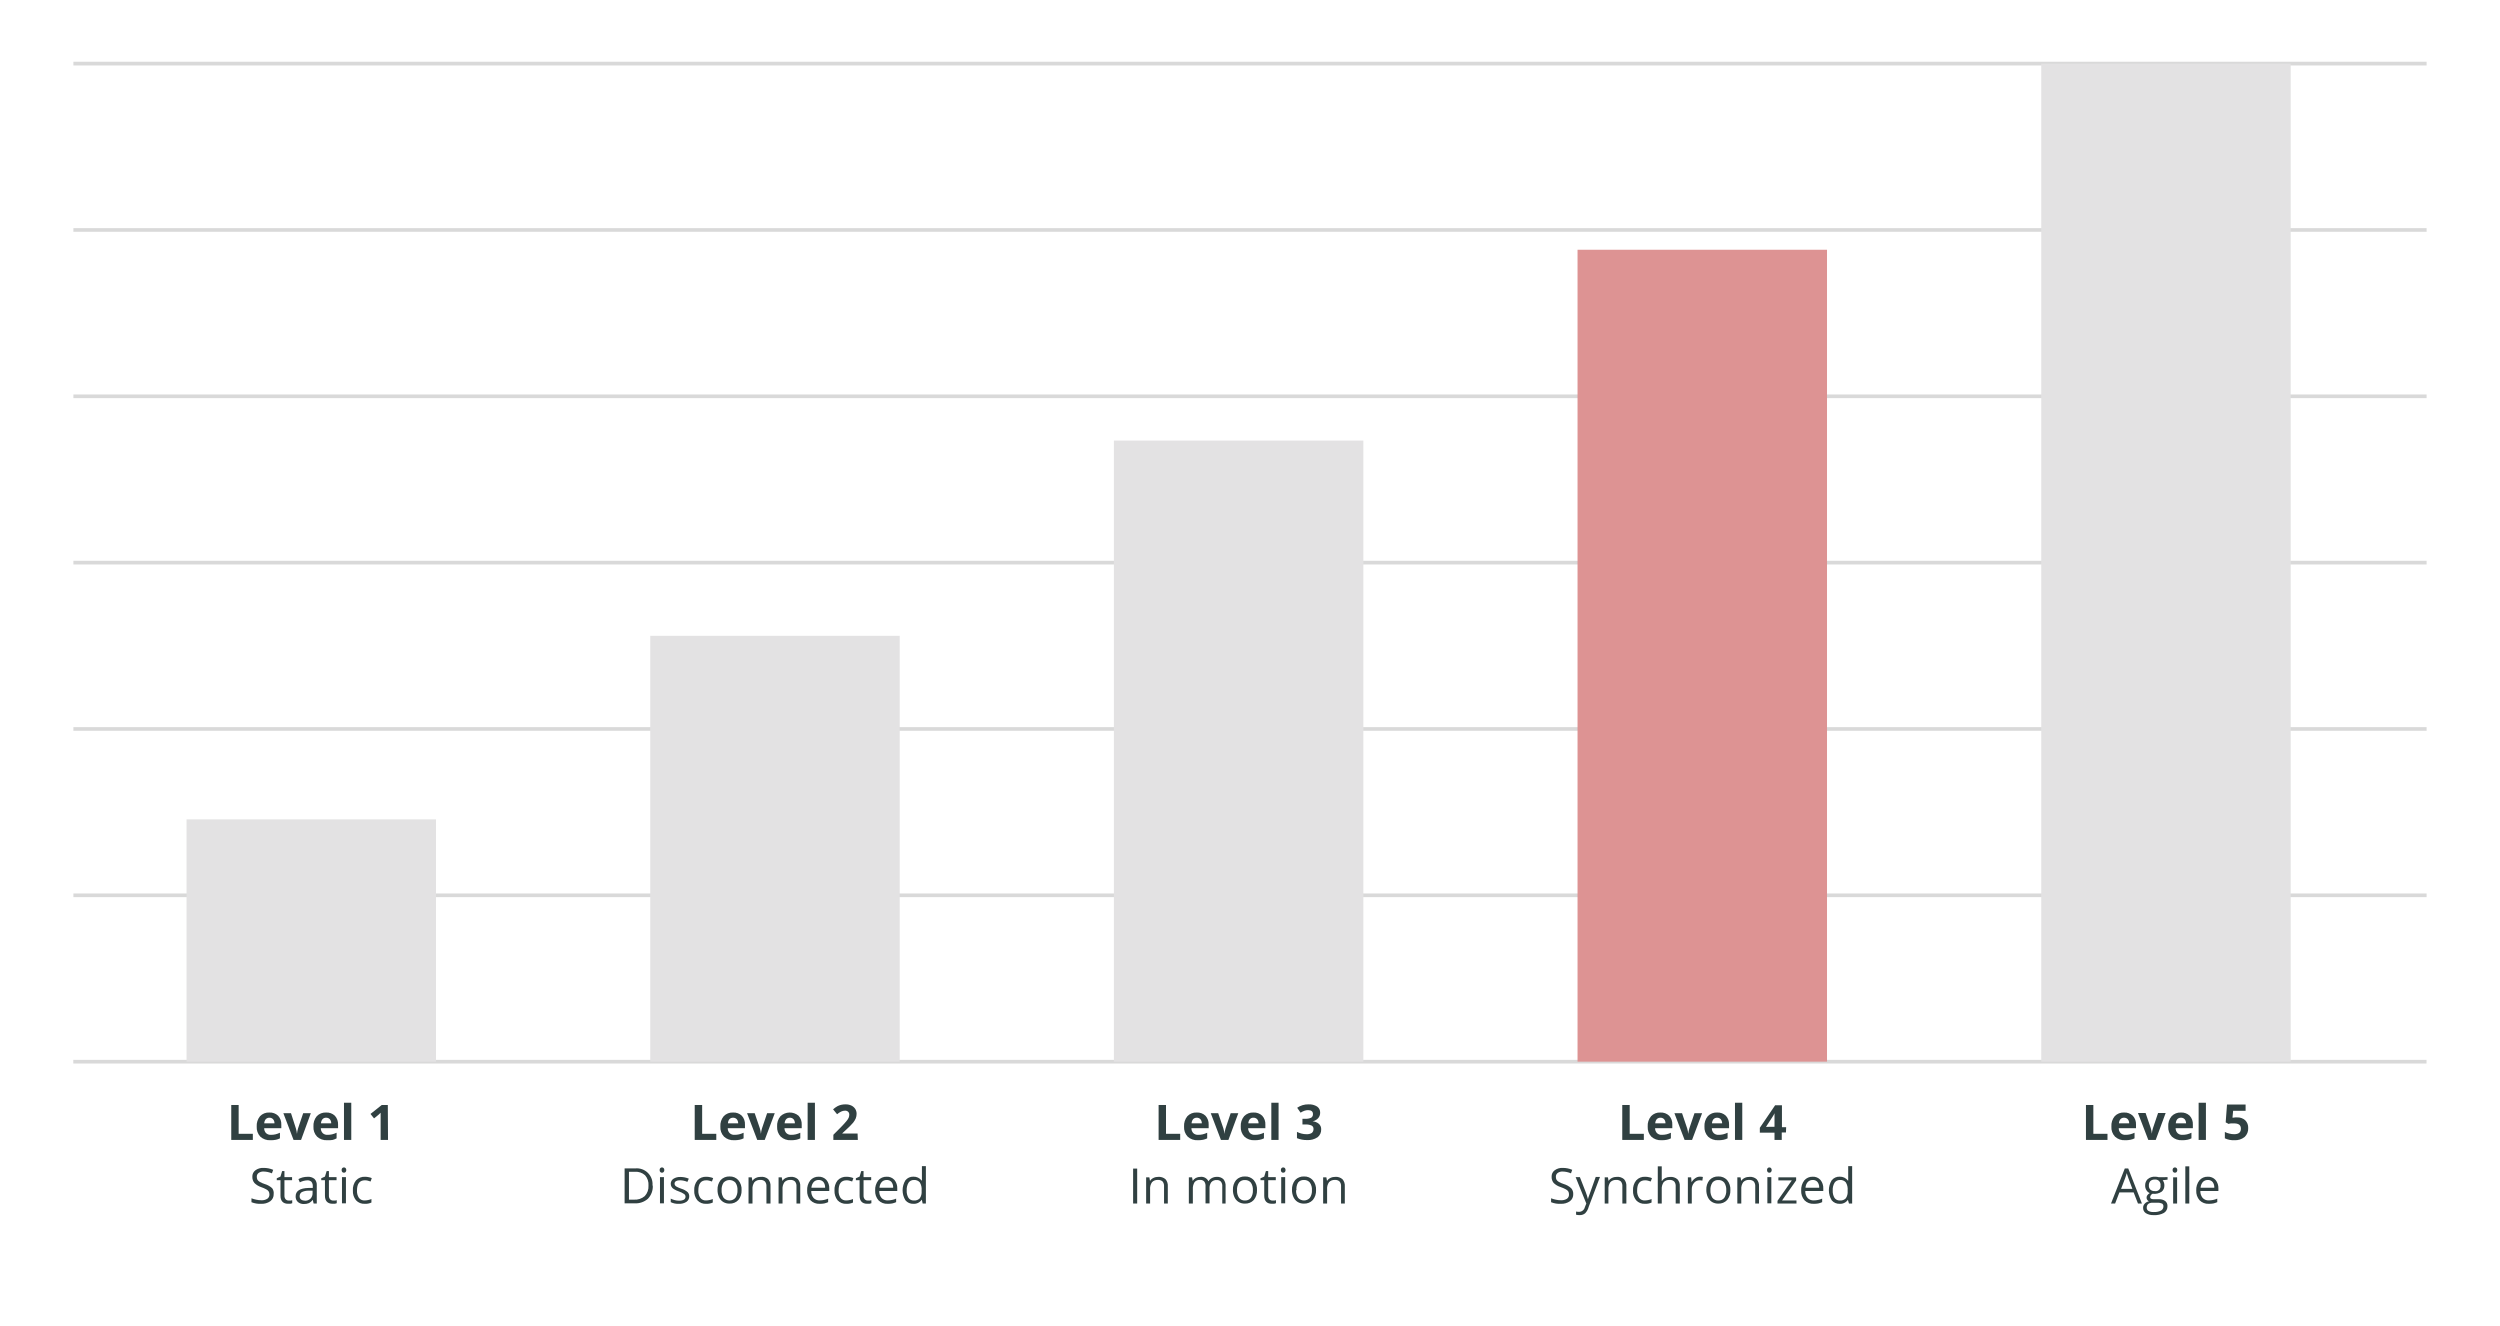
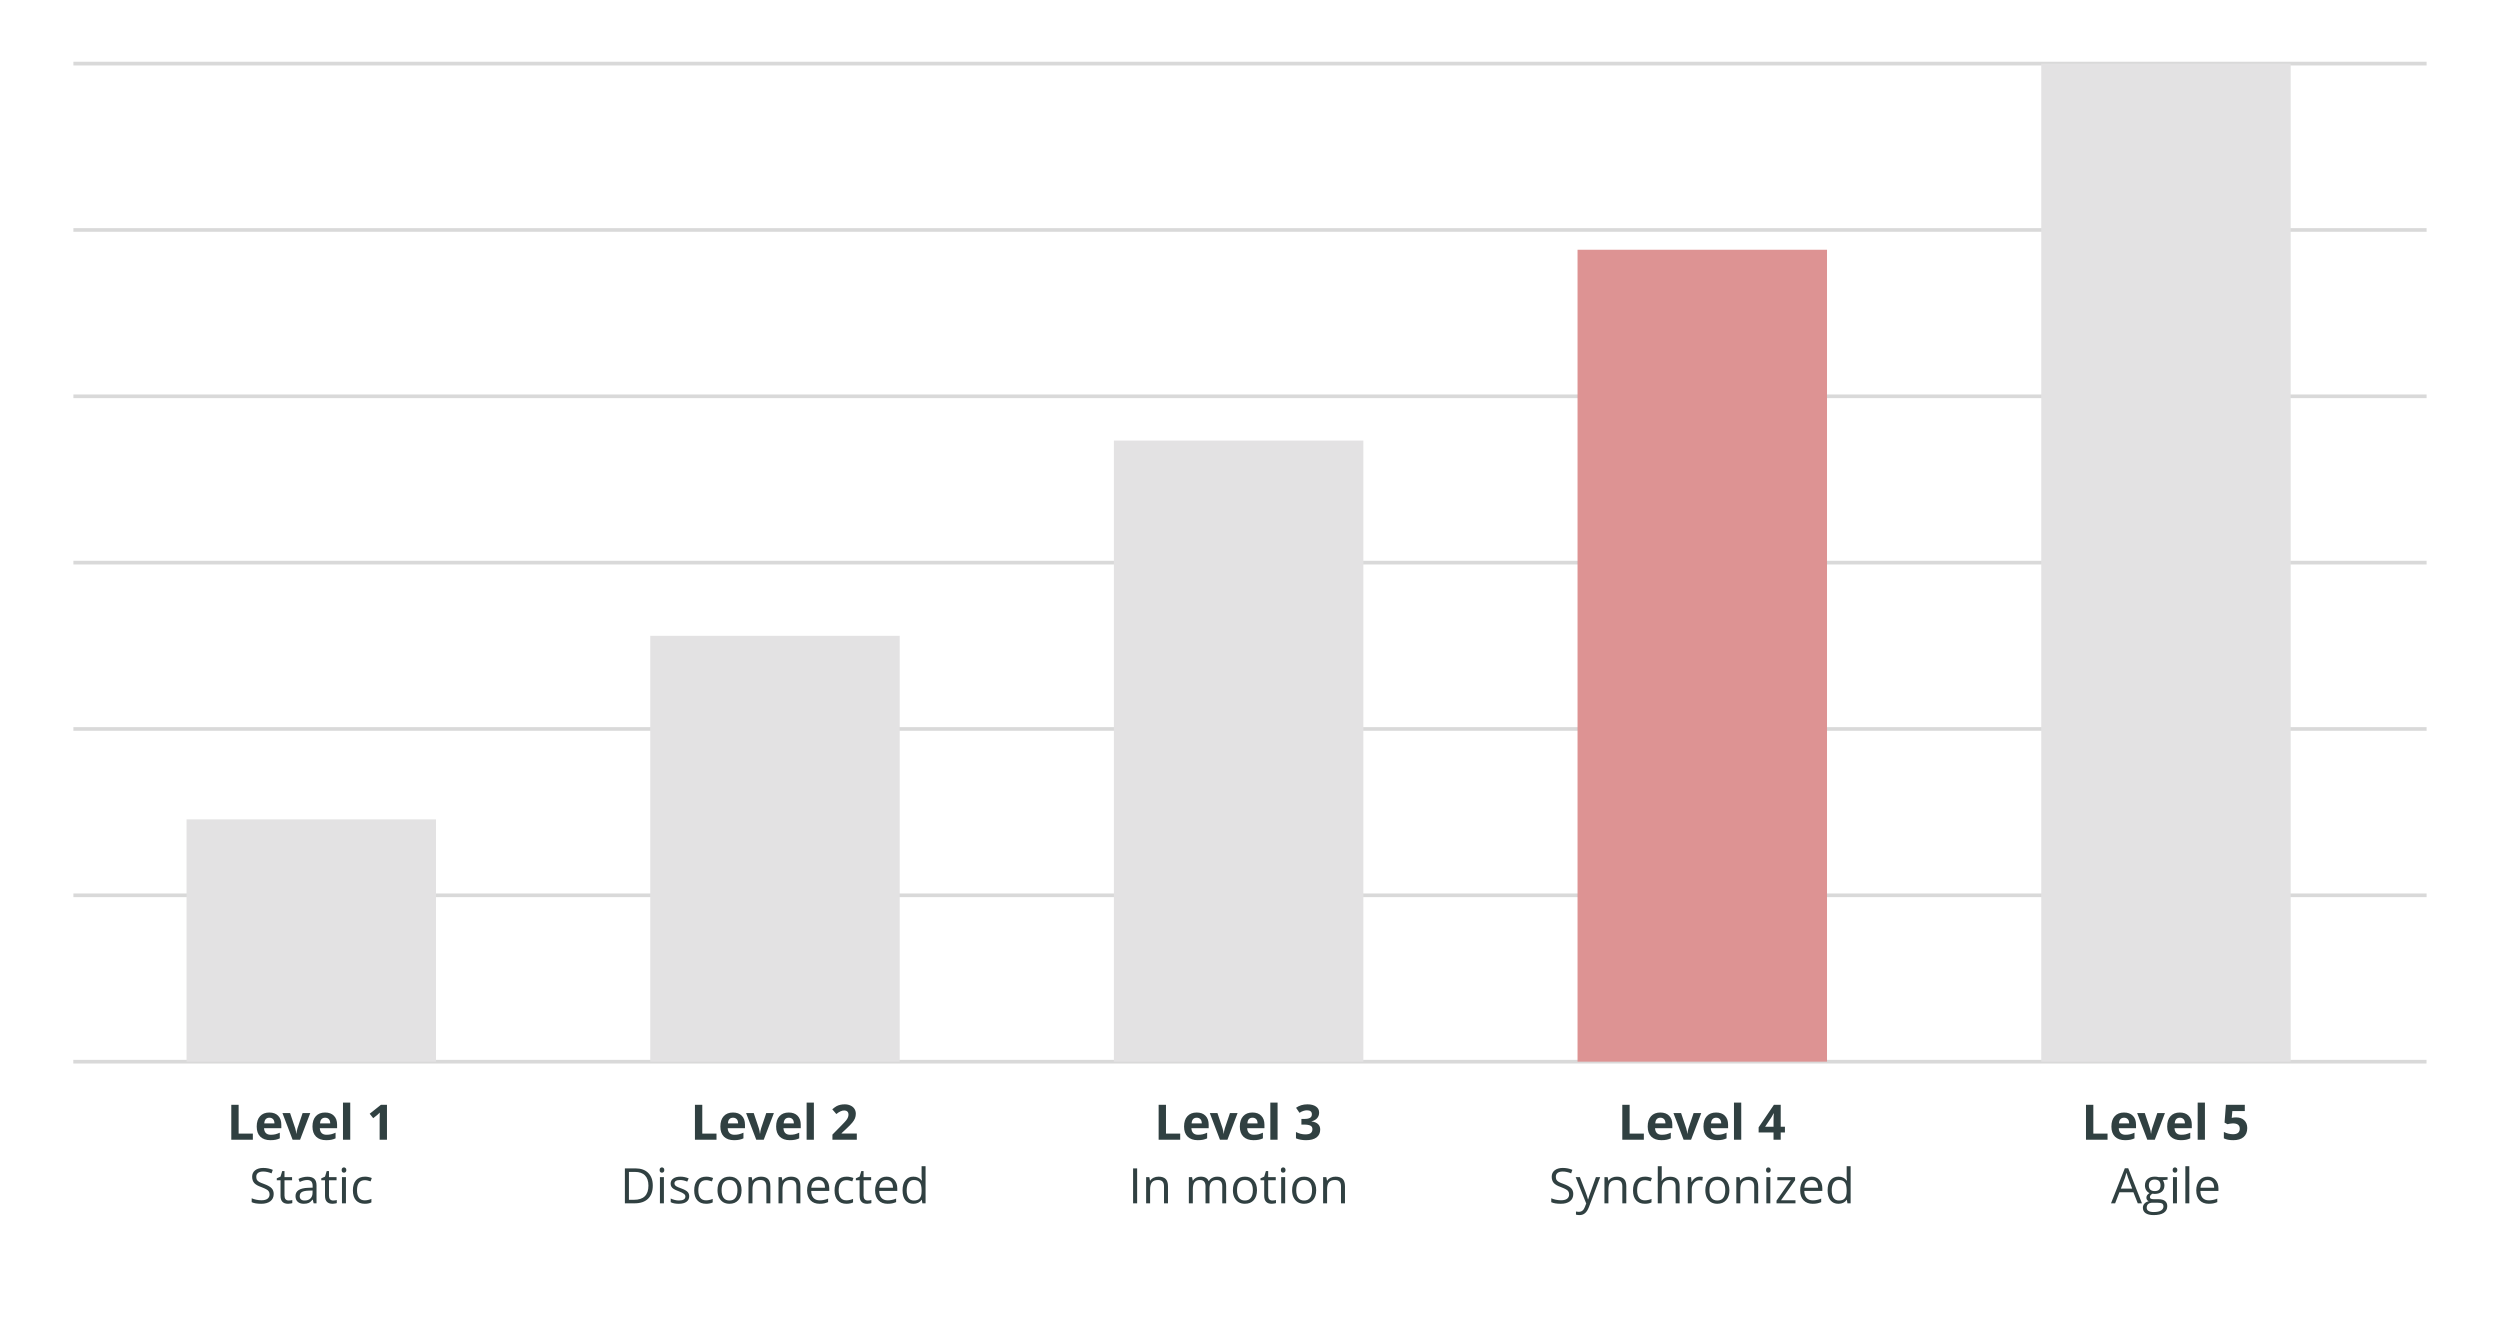
- <svg xmlns="http://www.w3.org/2000/svg" viewBox="0 0 511 271">
+ <svg xmlns="http://www.w3.org/2000/svg" id="Layer_1" data-name="Layer 1" viewBox="0 0 511 271">
  <path d="M15,13H496M15,47H496M15,81H496M15,115H496M15,149H496M15,183H496" style="fill: none;stroke: #d9d9d9;stroke-linejoin: round;stroke-width: 0.75px" />
  <line x1="14.98" y1="217.01" x2="495.98" y2="217.01" style="fill: none;stroke: #d9d9d9;stroke-linejoin: round;stroke-width: 0.75px" />
  <rect x="38.13" y="167.48" width="50.99" height="49.53" style="fill: #e3e2e3" />
  <rect x="132.91" y="129.96" width="50.99" height="87.05" style="fill: #e3e2e3" />
  <rect x="227.68" y="90.05" width="50.99" height="126.96" style="fill: #e3e2e3" />
  <rect x="322.45" y="51.05" width="50.99" height="165.95" style="fill: #dd9393" />
  <rect x="417.23" y="13.01" width="50.99" height="204" style="fill: #e3e2e3" />
-   <g>
-     <path d="M47.27,233v-7.14h1.51v5.89h2.9V233Z" style="fill: #304041" />
-     <path d="M55.27,233.06a2.8,2.8,0,0,1-2.06-.73,2.76,2.76,0,0,1-.74-2.06,3.07,3.07,0,0,1,.68-2.12,2.45,2.45,0,0,1,1.9-.75,2.4,2.4,0,0,1,1.8.66,2.5,2.5,0,0,1,.65,1.82v.72H54a1.39,1.39,0,0,0,.37,1,1.34,1.34,0,0,0,1,.36,4,4,0,0,0,.93-.1,4.65,4.65,0,0,0,.92-.33v1.15a3.41,3.41,0,0,1-.83.29A4.88,4.88,0,0,1,55.27,233.06Zm-.21-4.6a1,1,0,0,0-.74.3,1.4,1.4,0,0,0-.31.85H56.1a1.18,1.18,0,0,0-.29-.85A1,1,0,0,0,55.06,228.46Z" style="fill: #304041" />
-     <path d="M60,233l-2.08-5.46h1.56l1,3.11a5.52,5.52,0,0,1,.22,1.12h0a5.21,5.21,0,0,1,.22-1.12l1.05-3.11h1.56L61.54,233Z" style="fill: #304041" />
-     <path d="M66.87,233.06a2.79,2.79,0,0,1-2.06-.73,2.72,2.72,0,0,1-.74-2.06,3,3,0,0,1,.68-2.12,2.45,2.45,0,0,1,1.9-.75,2.4,2.4,0,0,1,1.8.66,2.5,2.5,0,0,1,.65,1.82v.72H65.57a1.44,1.44,0,0,0,.38,1,1.32,1.32,0,0,0,1,.36,4,4,0,0,0,.93-.1,4.89,4.89,0,0,0,.92-.33v1.15A3.34,3.34,0,0,1,68,233,4.72,4.72,0,0,1,66.87,233.06Zm-.21-4.6a.94.94,0,0,0-.74.3,1.4,1.4,0,0,0-.31.85H67.7a1.23,1.23,0,0,0-.29-.85A1,1,0,0,0,66.66,228.46Z" style="fill: #304041" />
-     <path d="M71.8,233H70.31v-7.6H71.8Z" style="fill: #304041" />
-     <path d="M79.31,233H77.8v-4.81l0-.74a6.92,6.92,0,0,1-.53.49l-.82.66-.72-.91,2.3-1.83h1.24Z" style="fill: #304041" />
-     <path d="M55.94,244.06a1.74,1.74,0,0,1-.69,1.47,3,3,0,0,1-1.85.53,4.65,4.65,0,0,1-2-.33v-.8a5.65,5.65,0,0,0,1,.29,4.57,4.57,0,0,0,1,.11,2.08,2.08,0,0,0,1.25-.31,1,1,0,0,0,.42-.88,1.13,1.13,0,0,0-.15-.61,1.36,1.36,0,0,0-.5-.43,6.41,6.41,0,0,0-1.06-.46A3.5,3.5,0,0,1,52,241.8a1.9,1.9,0,0,1-.42-1.28,1.55,1.55,0,0,1,.62-1.31,2.54,2.54,0,0,1,1.64-.49,4.86,4.86,0,0,1,2,.39l-.26.72a4.6,4.6,0,0,0-1.72-.37,1.64,1.64,0,0,0-1,.29.91.91,0,0,0-.37.78,1.23,1.23,0,0,0,.13.61,1.24,1.24,0,0,0,.47.43,4.83,4.83,0,0,0,1,.44,3.87,3.87,0,0,1,1.54.86A1.66,1.66,0,0,1,55.94,244.06Z" style="fill: #304041" />
-     <path d="M59,245.39a2.86,2.86,0,0,0,.42,0,1.44,1.44,0,0,0,.31-.07v.62a1.48,1.48,0,0,1-.38.11,2.68,2.68,0,0,1-.46,0c-1,0-1.56-.55-1.56-1.64v-3.18h-.76v-.39l.76-.34.34-1.14h.47v1.24H59.7v.63H58.14v3.15a1.09,1.09,0,0,0,.23.74A.83.83,0,0,0,59,245.39Z" style="fill: #304041" />
-     <path d="M64.1,246l-.17-.76h0a2.28,2.28,0,0,1-.8.68,2.45,2.45,0,0,1-1,.18,1.78,1.78,0,0,1-1.24-.41,1.47,1.47,0,0,1-.46-1.17c0-1.08.87-1.65,2.6-1.7l.9,0v-.33a1.36,1.36,0,0,0-.27-.93,1.11,1.11,0,0,0-.86-.3,3.62,3.62,0,0,0-1.52.41L61,241a4.77,4.77,0,0,1,.87-.34,3.87,3.87,0,0,1,1-.12,2,2,0,0,1,1.41.43,1.75,1.75,0,0,1,.47,1.36V246Zm-1.84-.57a1.65,1.65,0,0,0,1.19-.41,1.55,1.55,0,0,0,.44-1.17v-.48l-.82,0a3.15,3.15,0,0,0-1.39.3.93.93,0,0,0-.43.83.82.82,0,0,0,.27.67A1.11,1.11,0,0,0,62.26,245.39Z" style="fill: #304041" />
-     <path d="M68.09,245.39a2.77,2.77,0,0,0,.42,0,1.73,1.73,0,0,0,.32-.07v.62a1.72,1.72,0,0,1-.39.11,2.68,2.68,0,0,1-.46,0c-1,0-1.56-.55-1.56-1.64v-3.18h-.76v-.39l.76-.34.35-1.14h.46v1.24h1.56v.63H67.23v3.15a1.09,1.09,0,0,0,.23.74A.83.83,0,0,0,68.09,245.39Z" style="fill: #304041" />
-     <path d="M69.83,239.16a.55.55,0,0,1,.13-.41.54.54,0,0,1,.35-.13.49.49,0,0,1,.33.13.67.67,0,0,1,0,.82.44.44,0,0,1-.33.13.49.49,0,0,1-.35-.13A.56.56,0,0,1,69.83,239.16Zm.88,6.8H69.9v-5.35h.81Z" style="fill: #304041" />
-     <path d="M74.56,246.06a2.26,2.26,0,0,1-1.79-.72,2.9,2.9,0,0,1-.64-2,3,3,0,0,1,.64-2.07,2.35,2.35,0,0,1,1.85-.74,3.44,3.44,0,0,1,.77.09,2.36,2.36,0,0,1,.6.19l-.24.69a4.55,4.55,0,0,0-.59-.18,2.44,2.44,0,0,0-.56-.07c-1.09,0-1.63.69-1.63,2.08a2.49,2.49,0,0,0,.39,1.51,1.37,1.37,0,0,0,1.18.53,3.68,3.68,0,0,0,1.38-.29v.72A2.89,2.89,0,0,1,74.56,246.06Z" style="fill: #304041" />
-   </g>
-   <g>
-     <path d="M142,233v-7.14h1.52v5.89h2.89V233Z" style="fill: #304041" />
-     <path d="M150.05,233.06a2.79,2.79,0,0,1-2.06-.73,2.73,2.73,0,0,1-.75-2.06,3,3,0,0,1,.69-2.12,2.45,2.45,0,0,1,1.9-.75,2.4,2.4,0,0,1,1.8.66,2.5,2.5,0,0,1,.64,1.82v.72h-3.52a1.4,1.4,0,0,0,.38,1,1.3,1.3,0,0,0,1,.36,4.11,4.11,0,0,0,.94-.1,4.89,4.89,0,0,0,.92-.33v1.15a3.48,3.48,0,0,1-.84.29A4.84,4.84,0,0,1,150.05,233.06Zm-.21-4.6a1,1,0,0,0-.75.3,1.39,1.39,0,0,0-.3.85h2.09a1.28,1.28,0,0,0-.29-.85A1,1,0,0,0,149.84,228.46Z" style="fill: #304041" />
-     <path d="M154.78,233l-2.08-5.46h1.56l1.06,3.11a5.47,5.47,0,0,1,.21,1.12h0a5.21,5.21,0,0,1,.22-1.12l1.05-3.11h1.56L156.31,233Z" style="fill: #304041" />
-     <path d="M161.64,233.06a2.8,2.8,0,0,1-2.06-.73,2.76,2.76,0,0,1-.74-2.06,3,3,0,0,1,.69-2.12,2.78,2.78,0,0,1,3.7-.09,2.54,2.54,0,0,1,.64,1.82v.72h-3.52a1.4,1.4,0,0,0,.38,1,1.3,1.3,0,0,0,1,.36,4,4,0,0,0,.93-.1,4.65,4.65,0,0,0,.92-.33v1.15a3.41,3.41,0,0,1-.83.29A4.88,4.88,0,0,1,161.64,233.06Zm-.21-4.6a1,1,0,0,0-.74.3,1.4,1.4,0,0,0-.31.85h2.09a1.22,1.22,0,0,0-.28-.85A1,1,0,0,0,161.43,228.46Z" style="fill: #304041" />
-     <path d="M166.57,233h-1.49v-7.6h1.49Z" style="fill: #304041" />
-     <path d="M175.34,233h-5v-1.05l1.79-1.81a15.19,15.19,0,0,0,1-1.13,2.48,2.48,0,0,0,.35-.58,1.55,1.55,0,0,0,.11-.56.8.8,0,0,0-.24-.64.9.9,0,0,0-.63-.21,1.74,1.74,0,0,0-.8.19,4.12,4.12,0,0,0-.82.54l-.82-1a5,5,0,0,1,.87-.63,3.32,3.32,0,0,1,.76-.29,3.71,3.71,0,0,1,.92-.1,2.76,2.76,0,0,1,1.18.24,2,2,0,0,1,.8.69,1.88,1.88,0,0,1,.28,1,2.6,2.6,0,0,1-.17.93,3.92,3.92,0,0,1-.54.89,13.39,13.39,0,0,1-1.28,1.29l-.92.86v.07h3.11Z" style="fill: #304041" />
-     <path d="M133.43,242.32a3.63,3.63,0,0,1-1,2.71,3.81,3.81,0,0,1-2.76.93h-2v-7.14h2.19a3.22,3.22,0,0,1,3.51,3.5Zm-.88,0a2.85,2.85,0,0,0-.7-2.1,2.82,2.82,0,0,0-2.08-.71h-1.21v5.7h1a3.06,3.06,0,0,0,2.23-.73A2.86,2.86,0,0,0,132.55,242.35Z" style="fill: #304041" />
-     <path d="M134.83,239.16a.51.51,0,0,1,.14-.41.49.49,0,0,1,.34-.13.49.49,0,0,1,.33.13.64.64,0,0,1,0,.82.44.44,0,0,1-.33.13.45.45,0,0,1-.34-.13A.53.53,0,0,1,134.83,239.16Zm.88,6.8h-.81v-5.35h.81Z" style="fill: #304041" />
-     <path d="M140.88,244.5a1.34,1.34,0,0,1-.56,1.15,2.61,2.61,0,0,1-1.56.41,3.34,3.34,0,0,1-1.66-.34V245a4.31,4.31,0,0,0,.83.31,3.67,3.67,0,0,0,.85.11,2,2,0,0,0,1-.2.69.69,0,0,0,.34-.62.65.65,0,0,0-.27-.53,4.2,4.2,0,0,0-1.06-.53,5.17,5.17,0,0,1-1.06-.49,1.32,1.32,0,0,1-.47-.47,1.23,1.23,0,0,1-.16-.63,1.2,1.2,0,0,1,.54-1,2.48,2.48,0,0,1,1.46-.38,4.37,4.37,0,0,1,1.69.35l-.29.66a3.94,3.94,0,0,0-1.46-.33,1.66,1.66,0,0,0-.87.18.55.55,0,0,0-.29.5.6.6,0,0,0,.11.37,1,1,0,0,0,.35.28,6.24,6.24,0,0,0,.94.4,3.38,3.38,0,0,1,1.28.7A1.2,1.2,0,0,1,140.88,244.5Z" style="fill: #304041" />
-     <path d="M144.34,246.06a2.26,2.26,0,0,1-1.8-.72,2.9,2.9,0,0,1-.64-2,3,3,0,0,1,.65-2.07,2.32,2.32,0,0,1,1.84-.74,3.37,3.37,0,0,1,.77.09,2.6,2.6,0,0,1,.61.19l-.25.69a4.55,4.55,0,0,0-.59-.18,2.44,2.44,0,0,0-.56-.07c-1.09,0-1.63.69-1.63,2.08a2.43,2.43,0,0,0,.4,1.51,1.36,1.36,0,0,0,1.18.53,3.67,3.67,0,0,0,1.37-.29v.72A2.87,2.87,0,0,1,144.34,246.06Z" style="fill: #304041" />
-     <path d="M151.58,243.28a2.94,2.94,0,0,1-.66,2,2.33,2.33,0,0,1-1.82.74,2.38,2.38,0,0,1-1.28-.34,2.18,2.18,0,0,1-.86-1,3.43,3.43,0,0,1-.3-1.48,3,3,0,0,1,.65-2,2.36,2.36,0,0,1,1.82-.73,2.25,2.25,0,0,1,1.78.75A2.9,2.9,0,0,1,151.58,243.28Zm-4.08,0a2.55,2.55,0,0,0,.41,1.56,1.62,1.62,0,0,0,2.41,0,2.51,2.51,0,0,0,.42-1.57,2.45,2.45,0,0,0-.42-1.55,1.66,1.66,0,0,0-2.42,0A2.53,2.53,0,0,0,147.5,243.28Z" style="fill: #304041" />
-     <path d="M156.66,246V242.5a1.4,1.4,0,0,0-.3-1,1.23,1.23,0,0,0-.93-.32,1.52,1.52,0,0,0-1.23.46,2.27,2.27,0,0,0-.39,1.49V246H153v-5.35h.66l.13.73h0a1.61,1.61,0,0,1,.7-.61,2.19,2.19,0,0,1,1-.22A2,2,0,0,1,157,241a2,2,0,0,1,.49,1.49V246Z" style="fill: #304041" />
-     <path d="M162.8,246V242.5a1.4,1.4,0,0,0-.3-1,1.23,1.23,0,0,0-.93-.32,1.52,1.52,0,0,0-1.23.46,2.27,2.27,0,0,0-.39,1.49V246h-.81v-5.35h.65l.14.73h0a1.58,1.58,0,0,1,.69-.61,2.22,2.22,0,0,1,1-.22,2,2,0,0,1,1.46.47,2,2,0,0,1,.49,1.49V246Z" style="fill: #304041" />
-     <path d="M167.53,246.06a2.46,2.46,0,0,1-1.87-.72,2.8,2.8,0,0,1-.68-2,3.15,3.15,0,0,1,.63-2.06,2.15,2.15,0,0,1,1.71-.76,2.05,2.05,0,0,1,1.6.66,2.57,2.57,0,0,1,.58,1.75v.51h-3.68a2.08,2.08,0,0,0,.47,1.43,1.64,1.64,0,0,0,1.27.49,4.3,4.3,0,0,0,1.71-.36v.72a4.27,4.27,0,0,1-.81.27A4.88,4.88,0,0,1,167.53,246.06Zm-.22-4.87a1.3,1.3,0,0,0-1,.42,2,2,0,0,0-.46,1.16h2.8a1.76,1.76,0,0,0-.34-1.17A1.21,1.21,0,0,0,167.31,241.19Z" style="fill: #304041" />
-     <path d="M173,246.06a2.29,2.29,0,0,1-1.8-.72,3,3,0,0,1-.63-2,3,3,0,0,1,.64-2.07,2.34,2.34,0,0,1,1.85-.74,3.44,3.44,0,0,1,.77.09,2.5,2.5,0,0,1,.6.19l-.25.69a4.39,4.39,0,0,0-.58-.18,2.44,2.44,0,0,0-.56-.07c-1.09,0-1.63.69-1.63,2.08a2.49,2.49,0,0,0,.39,1.51,1.37,1.37,0,0,0,1.18.53,3.59,3.59,0,0,0,1.37-.29v.72A2.82,2.82,0,0,1,173,246.06Z" style="fill: #304041" />
-     <path d="M177.37,245.39a2.86,2.86,0,0,0,.42,0,1.73,1.73,0,0,0,.32-.07v.62a1.72,1.72,0,0,1-.39.11,2.68,2.68,0,0,1-.46,0c-1,0-1.56-.55-1.56-1.64v-3.18h-.76v-.39l.76-.34.34-1.14h.47v1.24h1.56v.63h-1.56v3.15a1.09,1.09,0,0,0,.23.74A.83.83,0,0,0,177.37,245.39Z" style="fill: #304041" />
-     <path d="M181.44,246.06a2.47,2.47,0,0,1-1.88-.72,2.84,2.84,0,0,1-.68-2,3.15,3.15,0,0,1,.63-2.06,2.16,2.16,0,0,1,1.72-.76,2,2,0,0,1,1.59.66,2.57,2.57,0,0,1,.58,1.75v.51h-3.68a2.08,2.08,0,0,0,.47,1.43,1.64,1.64,0,0,0,1.27.49,4.3,4.3,0,0,0,1.71-.36v.72a4.05,4.05,0,0,1-.81.27A4.77,4.77,0,0,1,181.44,246.06Zm-.22-4.87a1.32,1.32,0,0,0-1,.42,1.88,1.88,0,0,0-.45,1.16h2.79a1.76,1.76,0,0,0-.34-1.17A1.2,1.2,0,0,0,181.22,241.19Z" style="fill: #304041" />
-     <path d="M188.43,245.24h-.05a1.88,1.88,0,0,1-1.68.82,2,2,0,0,1-1.63-.72,3.9,3.9,0,0,1,0-4.09,2,2,0,0,1,1.63-.74,2,2,0,0,1,1.67.79h.07l0-.38,0-.38v-2.18h.81V246h-.66Zm-1.62.14a1.48,1.48,0,0,0,1.2-.45,2.28,2.28,0,0,0,.37-1.46v-.17a2.68,2.68,0,0,0-.37-1.62,1.44,1.44,0,0,0-1.21-.49,1.26,1.26,0,0,0-1.1.56,2.77,2.77,0,0,0-.37,1.56,2.67,2.67,0,0,0,.37,1.55A1.27,1.27,0,0,0,186.81,245.38Z" style="fill: #304041" />
-   </g>
-   <g>
-     <path d="M236.82,233v-7.14h1.51v5.89h2.9V233Z" style="fill: #304041" />
-     <path d="M244.82,233.06a2.8,2.8,0,0,1-2.06-.73,2.76,2.76,0,0,1-.74-2.06,3.07,3.07,0,0,1,.68-2.12,2.45,2.45,0,0,1,1.9-.75,2.4,2.4,0,0,1,1.8.66,2.5,2.5,0,0,1,.65,1.82v.72h-3.52a1.39,1.39,0,0,0,.37,1,1.34,1.34,0,0,0,1,.36,4,4,0,0,0,.93-.1,4.89,4.89,0,0,0,.92-.33v1.15a3.34,3.34,0,0,1-.84.29A4.72,4.72,0,0,1,244.82,233.06Zm-.21-4.6a1,1,0,0,0-.74.3,1.4,1.4,0,0,0-.31.85h2.09a1.23,1.23,0,0,0-.29-.85A1,1,0,0,0,244.61,228.46Z" style="fill: #304041" />
-     <path d="M249.56,233l-2.08-5.46H249l1.06,3.11a5.52,5.52,0,0,1,.22,1.12h0a5.21,5.21,0,0,1,.22-1.12l1.05-3.11h1.56L251.09,233Z" style="fill: #304041" />
-     <path d="M256.42,233.06a2.79,2.79,0,0,1-2.06-.73,2.73,2.73,0,0,1-.75-2.06,3,3,0,0,1,.69-2.12,2.45,2.45,0,0,1,1.9-.75,2.4,2.4,0,0,1,1.8.66,2.5,2.5,0,0,1,.64,1.82v.72h-3.52a1.44,1.44,0,0,0,.38,1,1.31,1.31,0,0,0,1,.36,4,4,0,0,0,.93-.1,4.89,4.89,0,0,0,.92-.33v1.15a3.34,3.34,0,0,1-.84.29A4.78,4.78,0,0,1,256.42,233.06Zm-.21-4.6a.92.92,0,0,0-.74.3,1.34,1.34,0,0,0-.31.85h2.09a1.23,1.23,0,0,0-.29-.85A1,1,0,0,0,256.21,228.46Z" style="fill: #304041" />
-     <path d="M261.34,233h-1.48v-7.6h1.48Z" style="fill: #304041" />
-     <path d="M269.84,227.42a1.68,1.68,0,0,1-.41,1.14,2.13,2.13,0,0,1-1.14.64v0a2.23,2.23,0,0,1,1.31.53,1.44,1.44,0,0,1,.45,1.12,1.92,1.92,0,0,1-.75,1.61,3.47,3.47,0,0,1-2.14.57,5.15,5.15,0,0,1-2.06-.39v-1.28a5,5,0,0,0,.92.34,3.72,3.72,0,0,0,1,.13,1.94,1.94,0,0,0,1.11-.25,1,1,0,0,0,.35-.82.73.73,0,0,0-.41-.71,3,3,0,0,0-1.31-.21h-.54v-1.16h.55a2.67,2.67,0,0,0,1.22-.21.81.81,0,0,0,.38-.75c0-.54-.34-.81-1-.81a2.27,2.27,0,0,0-.72.12,3.76,3.76,0,0,0-.81.4l-.7-1a3.89,3.89,0,0,1,2.33-.7,3,3,0,0,1,1.75.45A1.45,1.45,0,0,1,269.84,227.42Z" style="fill: #304041" />
-     <path d="M231.61,246v-7.14h.83V246Z" style="fill: #304041" />
-     <path d="M237.93,246V242.5a1.45,1.45,0,0,0-.29-1,1.24,1.24,0,0,0-.94-.32,1.52,1.52,0,0,0-1.23.46,2.27,2.27,0,0,0-.39,1.49V246h-.81v-5.35h.66l.13.73h0a1.67,1.67,0,0,1,.7-.61,2.19,2.19,0,0,1,1-.22,2.07,2.07,0,0,1,1.46.47,2,2,0,0,1,.48,1.49V246Z" style="fill: #304041" />
-     <path d="M249.83,246v-3.48a1.39,1.39,0,0,0-.28-1,1.06,1.06,0,0,0-.85-.32,1.36,1.36,0,0,0-1.11.44,2,2,0,0,0-.36,1.33v3h-.82v-3.48a1.45,1.45,0,0,0-.27-1,1.07,1.07,0,0,0-.85-.32,1.32,1.32,0,0,0-1.12.46,2.49,2.49,0,0,0-.35,1.49V246H243v-5.35h.66l.13.73h0a1.63,1.63,0,0,1,.64-.61,2.07,2.07,0,0,1,.94-.22,1.6,1.6,0,0,1,1.64.91h0a1.69,1.69,0,0,1,.69-.66,2.08,2.08,0,0,1,1-.25,1.82,1.82,0,0,1,1.36.47,2.09,2.09,0,0,1,.45,1.49V246Z" style="fill: #304041" />
-     <path d="M256.93,243.28a2.94,2.94,0,0,1-.66,2,2.33,2.33,0,0,1-1.82.74,2.38,2.38,0,0,1-1.28-.34,2.24,2.24,0,0,1-.86-1,3.43,3.43,0,0,1-.3-1.48,3,3,0,0,1,.65-2,2.36,2.36,0,0,1,1.82-.73,2.28,2.28,0,0,1,1.79.75A2.94,2.94,0,0,1,256.93,243.28Zm-4.08,0a2.55,2.55,0,0,0,.41,1.56,1.42,1.42,0,0,0,1.21.54,1.46,1.46,0,0,0,1.21-.53,2.58,2.58,0,0,0,.41-1.57,2.51,2.51,0,0,0-.41-1.55,1.48,1.48,0,0,0-1.22-.53,1.42,1.42,0,0,0-1.2.52A2.46,2.46,0,0,0,252.85,243.28Z" style="fill: #304041" />
-     <path d="M260.08,245.39a2.73,2.73,0,0,0,.41,0,1.56,1.56,0,0,0,.32-.07v.62a1.72,1.72,0,0,1-.39.11,2.6,2.6,0,0,1-.46,0c-1,0-1.55-.55-1.55-1.64v-3.18h-.77v-.39l.77-.34.34-1.14h.47v1.24h1.55v.63h-1.55v3.15a1,1,0,0,0,.23.74A.8.8,0,0,0,260.08,245.39Z" style="fill: #304041" />
-     <path d="M261.81,239.16a.55.55,0,0,1,.14-.41.49.49,0,0,1,.34-.13.53.53,0,0,1,.34.13.67.67,0,0,1,0,.82.48.48,0,0,1-.34.13.45.45,0,0,1-.34-.13A.56.56,0,0,1,261.81,239.16Zm.88,6.8h-.81v-5.35h.81Z" style="fill: #304041" />
-     <path d="M269,243.28a2.94,2.94,0,0,1-.66,2,2.33,2.33,0,0,1-1.82.74,2.38,2.38,0,0,1-1.28-.34,2.18,2.18,0,0,1-.86-1,3.43,3.43,0,0,1-.3-1.48,3,3,0,0,1,.65-2,2.36,2.36,0,0,1,1.82-.73,2.25,2.25,0,0,1,1.78.75A2.9,2.9,0,0,1,269,243.28Zm-4.08,0a2.55,2.55,0,0,0,.41,1.56,1.62,1.62,0,0,0,2.41,0,2.51,2.51,0,0,0,.42-1.57,2.45,2.45,0,0,0-.42-1.55,1.44,1.44,0,0,0-1.21-.53,1.42,1.42,0,0,0-1.2.52A2.46,2.46,0,0,0,265,243.28Z" style="fill: #304041" />
-     <path d="M274.11,246V242.5a1.4,1.4,0,0,0-.3-1,1.23,1.23,0,0,0-.93-.32,1.52,1.52,0,0,0-1.23.46,2.27,2.27,0,0,0-.39,1.49V246h-.81v-5.35h.66l.13.73h0a1.61,1.61,0,0,1,.7-.61,2.19,2.19,0,0,1,1-.22,2,2,0,0,1,1.45.47,2,2,0,0,1,.49,1.49V246Z" style="fill: #304041" />
-   </g>
-   <g>
-     <path d="M331.59,233v-7.14h1.52v5.89H336V233Z" style="fill: #304041" />
-     <path d="M339.59,233.06a2.82,2.82,0,0,1-2.06-.73,2.76,2.76,0,0,1-.74-2.06,3,3,0,0,1,.69-2.12,2.44,2.44,0,0,1,1.89-.75,2.41,2.41,0,0,1,1.81.66,2.5,2.5,0,0,1,.64,1.82v.72H338.3a1.4,1.4,0,0,0,.38,1,1.3,1.3,0,0,0,1,.36,4.11,4.11,0,0,0,.94-.1,4.81,4.81,0,0,0,.91-.33v1.15a3.41,3.41,0,0,1-.83.29A4.88,4.88,0,0,1,339.59,233.06Zm-.21-4.6a1,1,0,0,0-.74.3,1.4,1.4,0,0,0-.31.85h2.09a1.22,1.22,0,0,0-.28-.85A1,1,0,0,0,339.38,228.46Z" style="fill: #304041" />
-     <path d="M344.33,233l-2.08-5.46h1.56l1.05,3.11a5.52,5.52,0,0,1,.22,1.12h0a5.21,5.21,0,0,1,.22-1.12l1.05-3.11h1.56L345.86,233Z" style="fill: #304041" />
-     <path d="M351.19,233.06a2.8,2.8,0,0,1-2.06-.73,2.76,2.76,0,0,1-.74-2.06,3.07,3.07,0,0,1,.68-2.12,2.45,2.45,0,0,1,1.9-.75,2.4,2.4,0,0,1,1.8.66,2.5,2.5,0,0,1,.65,1.82v.72H349.9a1.39,1.39,0,0,0,.37,1,1.34,1.34,0,0,0,1,.36,4,4,0,0,0,.93-.1,4.89,4.89,0,0,0,.92-.33v1.15a3.34,3.34,0,0,1-.84.29A4.72,4.72,0,0,1,351.19,233.06Zm-.21-4.6a1,1,0,0,0-.74.3,1.4,1.4,0,0,0-.31.85H352a1.23,1.23,0,0,0-.29-.85A1,1,0,0,0,351,228.46Z" style="fill: #304041" />
-     <path d="M356.12,233h-1.49v-7.6h1.49Z" style="fill: #304041" />
-     <path d="M365.05,231.48h-.86V233h-1.48v-1.48h-3v-1l3.13-4.61h1.39v4.49h.86Zm-2.34-1.17V229.1c0-.2,0-.5,0-.88s0-.61,0-.67h0a5,5,0,0,1-.44.78l-1.3,2Z" style="fill: #304041" />
-     <path d="M321.57,244.06a1.73,1.73,0,0,1-.68,1.47,3,3,0,0,1-1.85.53,4.65,4.65,0,0,1-2-.33v-.8a5.39,5.39,0,0,0,1,.29,4.51,4.51,0,0,0,1,.11,2.1,2.1,0,0,0,1.25-.31,1,1,0,0,0,.41-.88,1.13,1.13,0,0,0-.14-.61,1.36,1.36,0,0,0-.5-.43,6.41,6.41,0,0,0-1.06-.46,3.5,3.5,0,0,1-1.43-.84,1.9,1.9,0,0,1-.42-1.28,1.55,1.55,0,0,1,.62-1.31,2.54,2.54,0,0,1,1.64-.49,4.78,4.78,0,0,1,1.95.39l-.25.72a4.6,4.6,0,0,0-1.72-.37,1.64,1.64,0,0,0-1,.29.91.91,0,0,0-.37.78,1.23,1.23,0,0,0,.13.61,1.28,1.28,0,0,0,.46.43,5.25,5.25,0,0,0,1,.44,3.87,3.87,0,0,1,1.54.86A1.7,1.7,0,0,1,321.57,244.06Z" style="fill: #304041" />
-     <path d="M322.06,240.61h.87l1.17,3a11.08,11.08,0,0,1,.48,1.51h0c0-.17.13-.45.27-.85s.57-1.64,1.32-3.71h.87l-2.3,6.09A3,3,0,0,1,324,248a1.68,1.68,0,0,1-1.12.37,3,3,0,0,1-.73-.08v-.65a2.77,2.77,0,0,0,.6.06,1.22,1.22,0,0,0,1.19-.94l.3-.76Z" style="fill: #304041" />
-     <path d="M331.61,246V242.5a1.45,1.45,0,0,0-.29-1,1.24,1.24,0,0,0-.94-.32,1.52,1.52,0,0,0-1.23.46,2.27,2.27,0,0,0-.39,1.49V246H328v-5.35h.66l.13.73h0a1.67,1.67,0,0,1,.7-.61,2.19,2.19,0,0,1,1-.22,2,2,0,0,1,1.46.47,2,2,0,0,1,.48,1.49V246Z" style="fill: #304041" />
-     <path d="M336.23,246.06a2.26,2.26,0,0,1-1.8-.72,2.9,2.9,0,0,1-.64-2,3,3,0,0,1,.65-2.07,2.32,2.32,0,0,1,1.84-.74,3.31,3.31,0,0,1,.77.09,2.6,2.6,0,0,1,.61.19l-.25.69a4.12,4.12,0,0,0-.59-.18,2.38,2.38,0,0,0-.56-.07c-1.08,0-1.63.69-1.63,2.08a2.43,2.43,0,0,0,.4,1.51,1.36,1.36,0,0,0,1.18.53,3.67,3.67,0,0,0,1.37-.29v.72A2.87,2.87,0,0,1,336.23,246.06Z" style="fill: #304041" />
-     <path d="M342.51,246V242.5a1.4,1.4,0,0,0-.3-1,1.22,1.22,0,0,0-.93-.32,1.52,1.52,0,0,0-1.23.46,2.32,2.32,0,0,0-.39,1.5V246h-.81v-7.6h.81v2.3a4.41,4.41,0,0,1,0,.69h.05a1.68,1.68,0,0,1,.68-.61,2.34,2.34,0,0,1,1-.22,2.08,2.08,0,0,1,1.47.47,1.94,1.94,0,0,1,.49,1.48V246Z" style="fill: #304041" />
-     <path d="M347.43,240.51a3.1,3.1,0,0,1,.64.06l-.11.75a2.75,2.75,0,0,0-.59-.07,1.44,1.44,0,0,0-1.11.53,1.91,1.91,0,0,0-.46,1.31V246H345v-5.35h.67l.09,1h0a2.26,2.26,0,0,1,.72-.8A1.59,1.59,0,0,1,347.43,240.51Z" style="fill: #304041" />
-     <path d="M353.69,243.28a2.94,2.94,0,0,1-.66,2,2.33,2.33,0,0,1-1.82.74,2.4,2.4,0,0,1-1.28-.34,2.24,2.24,0,0,1-.86-1,3.43,3.43,0,0,1-.3-1.48,2.94,2.94,0,0,1,.66-2,2.32,2.32,0,0,1,1.81-.73,2.27,2.27,0,0,1,1.79.75A2.94,2.94,0,0,1,353.69,243.28Zm-4.08,0a2.55,2.55,0,0,0,.41,1.56,1.44,1.44,0,0,0,1.21.54,1.46,1.46,0,0,0,1.21-.53,2.58,2.58,0,0,0,.41-1.57,2.51,2.51,0,0,0-.41-1.55,1.46,1.46,0,0,0-1.22-.53,1.42,1.42,0,0,0-1.2.52A2.53,2.53,0,0,0,349.61,243.28Z" style="fill: #304041" />
-     <path d="M358.77,246V242.5a1.4,1.4,0,0,0-.3-1,1.22,1.22,0,0,0-.93-.32,1.52,1.52,0,0,0-1.23.46,2.27,2.27,0,0,0-.39,1.49V246h-.81v-5.35h.66l.13.73h0a1.67,1.67,0,0,1,.7-.61,2.19,2.19,0,0,1,1-.22,2,2,0,0,1,1.45.47,2,2,0,0,1,.49,1.49V246Z" style="fill: #304041" />
-     <path d="M361.18,239.16a.55.55,0,0,1,.14-.41.49.49,0,0,1,.34-.13.49.49,0,0,1,.33.13.64.64,0,0,1,0,.82.44.44,0,0,1-.33.13.45.45,0,0,1-.34-.13A.56.56,0,0,1,361.18,239.16Zm.88,6.8h-.81v-5.35h.81Z" style="fill: #304041" />
-     <path d="M367.2,246h-3.88v-.55l2.92-4.17H363.5v-.63h3.63v.63l-2.88,4.09h2.95Z" style="fill: #304041" />
-     <path d="M370.72,246.06a2.47,2.47,0,0,1-1.88-.72,2.84,2.84,0,0,1-.68-2,3.15,3.15,0,0,1,.63-2.06,2.16,2.16,0,0,1,1.72-.76,2,2,0,0,1,1.59.66,2.57,2.57,0,0,1,.58,1.75v.51H369a2.08,2.08,0,0,0,.47,1.43,1.64,1.64,0,0,0,1.27.49,4.3,4.3,0,0,0,1.71-.36v.72a4.05,4.05,0,0,1-.81.27A4.77,4.77,0,0,1,370.72,246.06Zm-.22-4.87a1.32,1.32,0,0,0-1,.42,1.88,1.88,0,0,0-.45,1.16h2.79a1.76,1.76,0,0,0-.34-1.17A1.2,1.2,0,0,0,370.5,241.19Z" style="fill: #304041" />
-     <path d="M377.71,245.24h0a1.88,1.88,0,0,1-1.68.82,2,2,0,0,1-1.63-.72,3.9,3.9,0,0,1,0-4.09,2,2,0,0,1,1.63-.74,2,2,0,0,1,1.67.79h.07l0-.38,0-.38v-2.18h.81V246h-.65Zm-1.62.14a1.48,1.48,0,0,0,1.2-.45,2.28,2.28,0,0,0,.37-1.46v-.17a2.68,2.68,0,0,0-.37-1.62,1.44,1.44,0,0,0-1.21-.49,1.26,1.26,0,0,0-1.1.56,2.77,2.77,0,0,0-.37,1.56,2.67,2.67,0,0,0,.37,1.55A1.27,1.27,0,0,0,376.09,245.38Z" style="fill: #304041" />
-   </g>
-   <g>
-     <path d="M426.37,233v-7.14h1.51v5.89h2.89V233Z" style="fill: #304041" />
-     <path d="M434.37,233.06a2.79,2.79,0,0,1-2.06-.73,2.72,2.72,0,0,1-.74-2.06,3,3,0,0,1,.68-2.12,2.45,2.45,0,0,1,1.9-.75,2.4,2.4,0,0,1,1.8.66,2.5,2.5,0,0,1,.65,1.82v.72h-3.53a1.44,1.44,0,0,0,.38,1,1.32,1.32,0,0,0,1,.36,4,4,0,0,0,.93-.1,4.89,4.89,0,0,0,.92-.33v1.15a3.34,3.34,0,0,1-.84.29A4.72,4.72,0,0,1,434.37,233.06Zm-.21-4.6a.94.94,0,0,0-.74.3,1.4,1.4,0,0,0-.31.85h2.09a1.23,1.23,0,0,0-.29-.85A1,1,0,0,0,434.16,228.46Z" style="fill: #304041" />
-     <path d="M439.11,233,437,227.5h1.56l1.06,3.11a6.31,6.31,0,0,1,.22,1.12h0a4.66,4.66,0,0,1,.22-1.12l1.05-3.11h1.55L440.63,233Z" style="fill: #304041" />
-     <path d="M446,233.06a2.83,2.83,0,0,1-2.07-.73,2.76,2.76,0,0,1-.74-2.06,3,3,0,0,1,.69-2.12,2.45,2.45,0,0,1,1.9-.75,2.4,2.4,0,0,1,1.8.66,2.5,2.5,0,0,1,.64,1.82v.72h-3.52a1.4,1.4,0,0,0,.38,1,1.3,1.3,0,0,0,1,.36,4.11,4.11,0,0,0,.94-.1,4.57,4.57,0,0,0,.91-.33v1.15a3.26,3.26,0,0,1-.83.29A4.84,4.84,0,0,1,446,233.06Zm-.21-4.6a1,1,0,0,0-.75.3,1.33,1.33,0,0,0-.3.85h2.09a1.28,1.28,0,0,0-.29-.85A1,1,0,0,0,445.76,228.46Z" style="fill: #304041" />
-     <path d="M450.89,233H449.4v-7.6h1.49Z" style="fill: #304041" />
-     <path d="M457.27,228.4a2.29,2.29,0,0,1,1.65.58,2.09,2.09,0,0,1,.61,1.59,2.3,2.3,0,0,1-.74,1.84,3.1,3.1,0,0,1-2.11.65,4.09,4.09,0,0,1-1.92-.39v-1.3a3.66,3.66,0,0,0,.9.33,3.76,3.76,0,0,0,1,.13c.92,0,1.38-.37,1.38-1.13s-.48-1.08-1.43-1.08a4.13,4.13,0,0,0-.57,0c-.21,0-.38.07-.51.11l-.6-.32.27-3.64H459v1.28h-2.55l-.13,1.4.17,0A3.15,3.15,0,0,1,457.27,228.4Z" style="fill: #304041" />
-     <path d="M437,246l-.88-2.27H433.2l-.87,2.27h-.84l2.82-7.17h.7l2.8,7.17Zm-1.14-3-.83-2.21a9.77,9.77,0,0,1-.33-1c-.08.31-.18.66-.31,1l-.84,2.21Z" style="fill: #304041" />
-     <path d="M443.05,240.61v.51l-1,.12a1.85,1.85,0,0,1,.25.45,1.72,1.72,0,0,1,.1.62,1.59,1.59,0,0,1-.53,1.25A2.56,2.56,0,0,1,440,244a.82.82,0,0,0-.51.69.35.35,0,0,0,.18.33,1.31,1.31,0,0,0,.62.1h.94a2.1,2.1,0,0,1,1.34.37,1.26,1.26,0,0,1,.46,1.06,1.52,1.52,0,0,1-.71,1.36,3.82,3.82,0,0,1-2.08.46,2.85,2.85,0,0,1-1.62-.39,1.26,1.26,0,0,1-.57-1.1,1.2,1.2,0,0,1,.32-.84,1.58,1.58,0,0,1,.88-.49.82.82,0,0,1-.35-.29.77.77,0,0,1-.14-.45.8.8,0,0,1,.16-.51,1.64,1.64,0,0,1,.49-.43,1.44,1.44,0,0,1-.67-.58,1.65,1.65,0,0,1-.27-.94A1.74,1.74,0,0,1,439,241a2.15,2.15,0,0,1,1.5-.48,2.48,2.48,0,0,1,.75.1Zm-4.26,6.25a.73.73,0,0,0,.36.66,2.05,2.05,0,0,0,1.05.22,3,3,0,0,0,1.51-.3.93.93,0,0,0,.49-.83.66.66,0,0,0-.26-.6,2.14,2.14,0,0,0-1-.17h-1a1.32,1.32,0,0,0-.86.26A1,1,0,0,0,438.79,246.86Zm.44-4.54a1.08,1.08,0,0,0,.31.85,1.24,1.24,0,0,0,.89.29,1,1,0,0,0,1.18-1.15,1.06,1.06,0,0,0-1.2-1.21,1.22,1.22,0,0,0-.88.31A1.26,1.26,0,0,0,439.23,242.32Z" style="fill: #304041" />
-     <path d="M444.08,239.16a.55.55,0,0,1,.14-.41.51.51,0,0,1,.34-.13.53.53,0,0,1,.34.13.67.67,0,0,1,0,.82.48.48,0,0,1-.34.13.47.47,0,0,1-.34-.13A.56.56,0,0,1,444.08,239.16ZM445,246h-.81v-5.35H445Z" style="fill: #304041" />
-     <path d="M447.49,246h-.81v-7.6h.81Z" style="fill: #304041" />
-     <path d="M451.47,246.06a2.46,2.46,0,0,1-1.87-.72,2.8,2.8,0,0,1-.69-2,3.1,3.1,0,0,1,.64-2.06,2.14,2.14,0,0,1,1.71-.76,2,2,0,0,1,1.59.66,2.57,2.57,0,0,1,.59,1.75v.51h-3.69a2.13,2.13,0,0,0,.48,1.43,1.62,1.62,0,0,0,1.27.49,4.3,4.3,0,0,0,1.71-.36v.72a4.52,4.52,0,0,1-.81.27A5,5,0,0,1,451.47,246.06Zm-.22-4.87a1.33,1.33,0,0,0-1,.42,2,2,0,0,0-.45,1.16h2.8a1.76,1.76,0,0,0-.34-1.17A1.22,1.22,0,0,0,451.25,241.19Z" style="fill: #304041" />
-   </g>
+   <text transform="translate(46.37 232.96)" style="font-size: 10px;fill: #304041;font-family: OpenSans-Bold, Open Sans;font-weight: 700">Level 1<tspan style="font-family: OpenSans, Open Sans;font-weight: 400">
+       <tspan x="4.56" y="13">Static</tspan>
+     </tspan>
+   </text>
+   <text transform="translate(141.14 232.96)" style="font-size: 10px;fill: #304041;font-family: OpenSans-Bold, Open Sans;font-weight: 700">Level 2<tspan style="font-family: OpenSans, Open Sans;font-weight: 400">
+       <tspan x="-14.4" y="13">Disconnected</tspan>
+     </tspan>
+   </text>
+   <text transform="translate(235.92 232.96)" style="font-size: 10px;fill: #304041;font-family: OpenSans-Bold, Open Sans;font-weight: 700">Level 3<tspan style="font-family: OpenSans, Open Sans;font-weight: 400">
+       <tspan x="-5.3" y="13">In motion</tspan>
+     </tspan>
+   </text>
+   <text transform="translate(330.69 232.96)" style="font-size: 10px;fill: #304041;font-family: OpenSans-Bold, Open Sans;font-weight: 700">Level 4<tspan style="font-family: OpenSans, Open Sans;font-weight: 400">
+       <tspan x="-14.13" y="13">Synchronized</tspan>
+     </tspan>
+   </text>
+   <text transform="translate(425.47 232.96)" style="font-size: 10px;fill: #304041;font-family: OpenSans-Bold, Open Sans;font-weight: 700">Level 5<tspan style="font-family: OpenSans, Open Sans;font-weight: 400">
+       <tspan x="6.02" y="13">Agile</tspan>
+     </tspan>
+   </text>
</svg>
